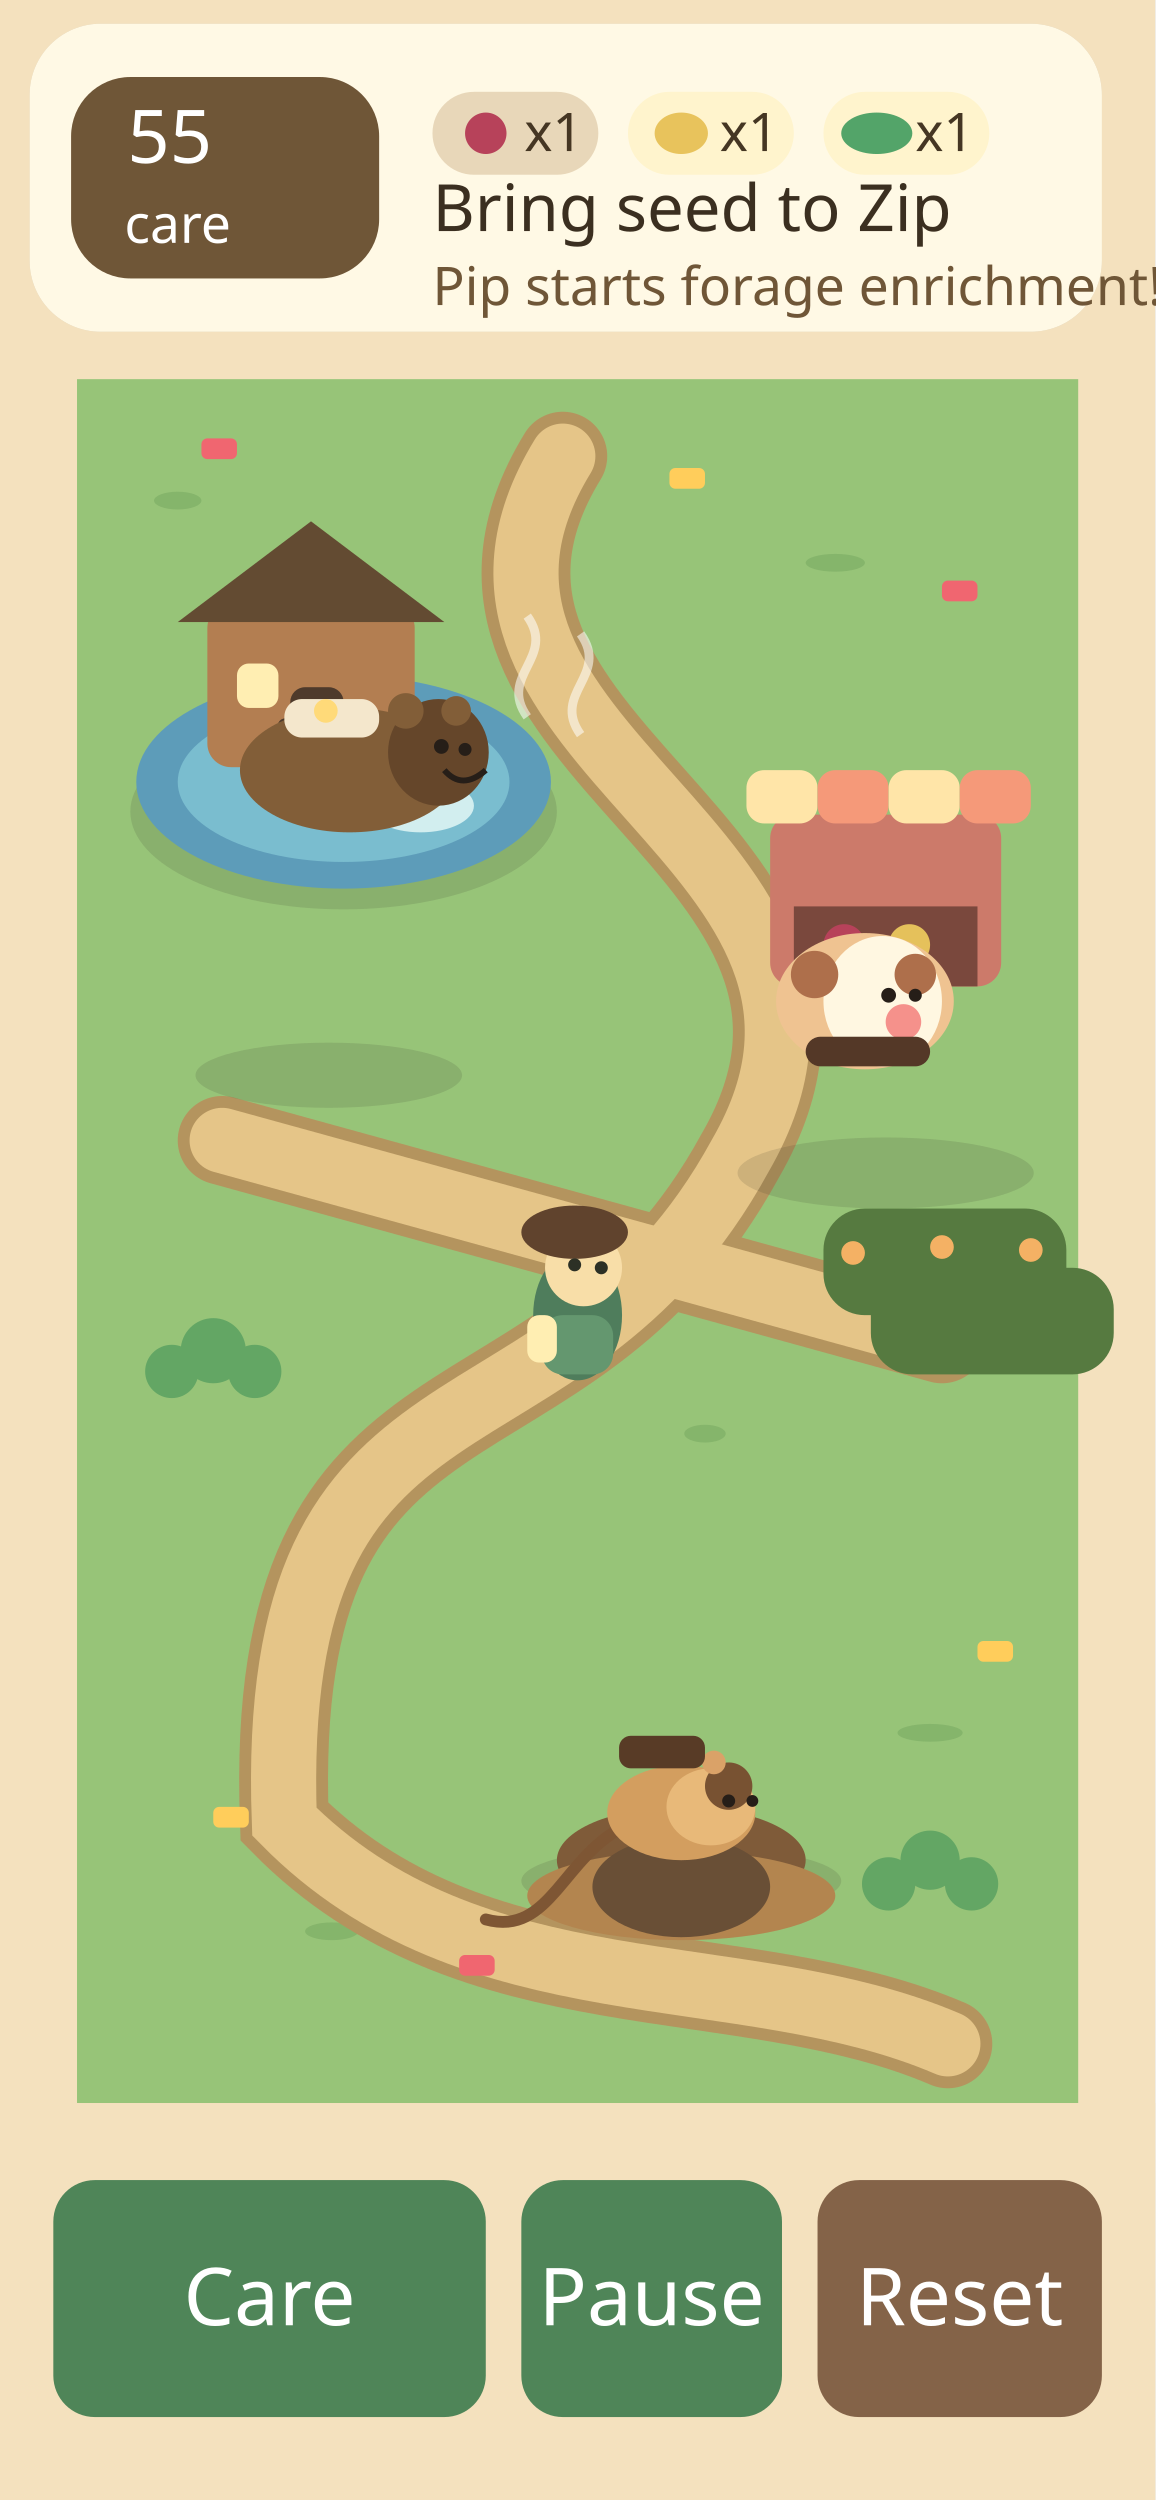
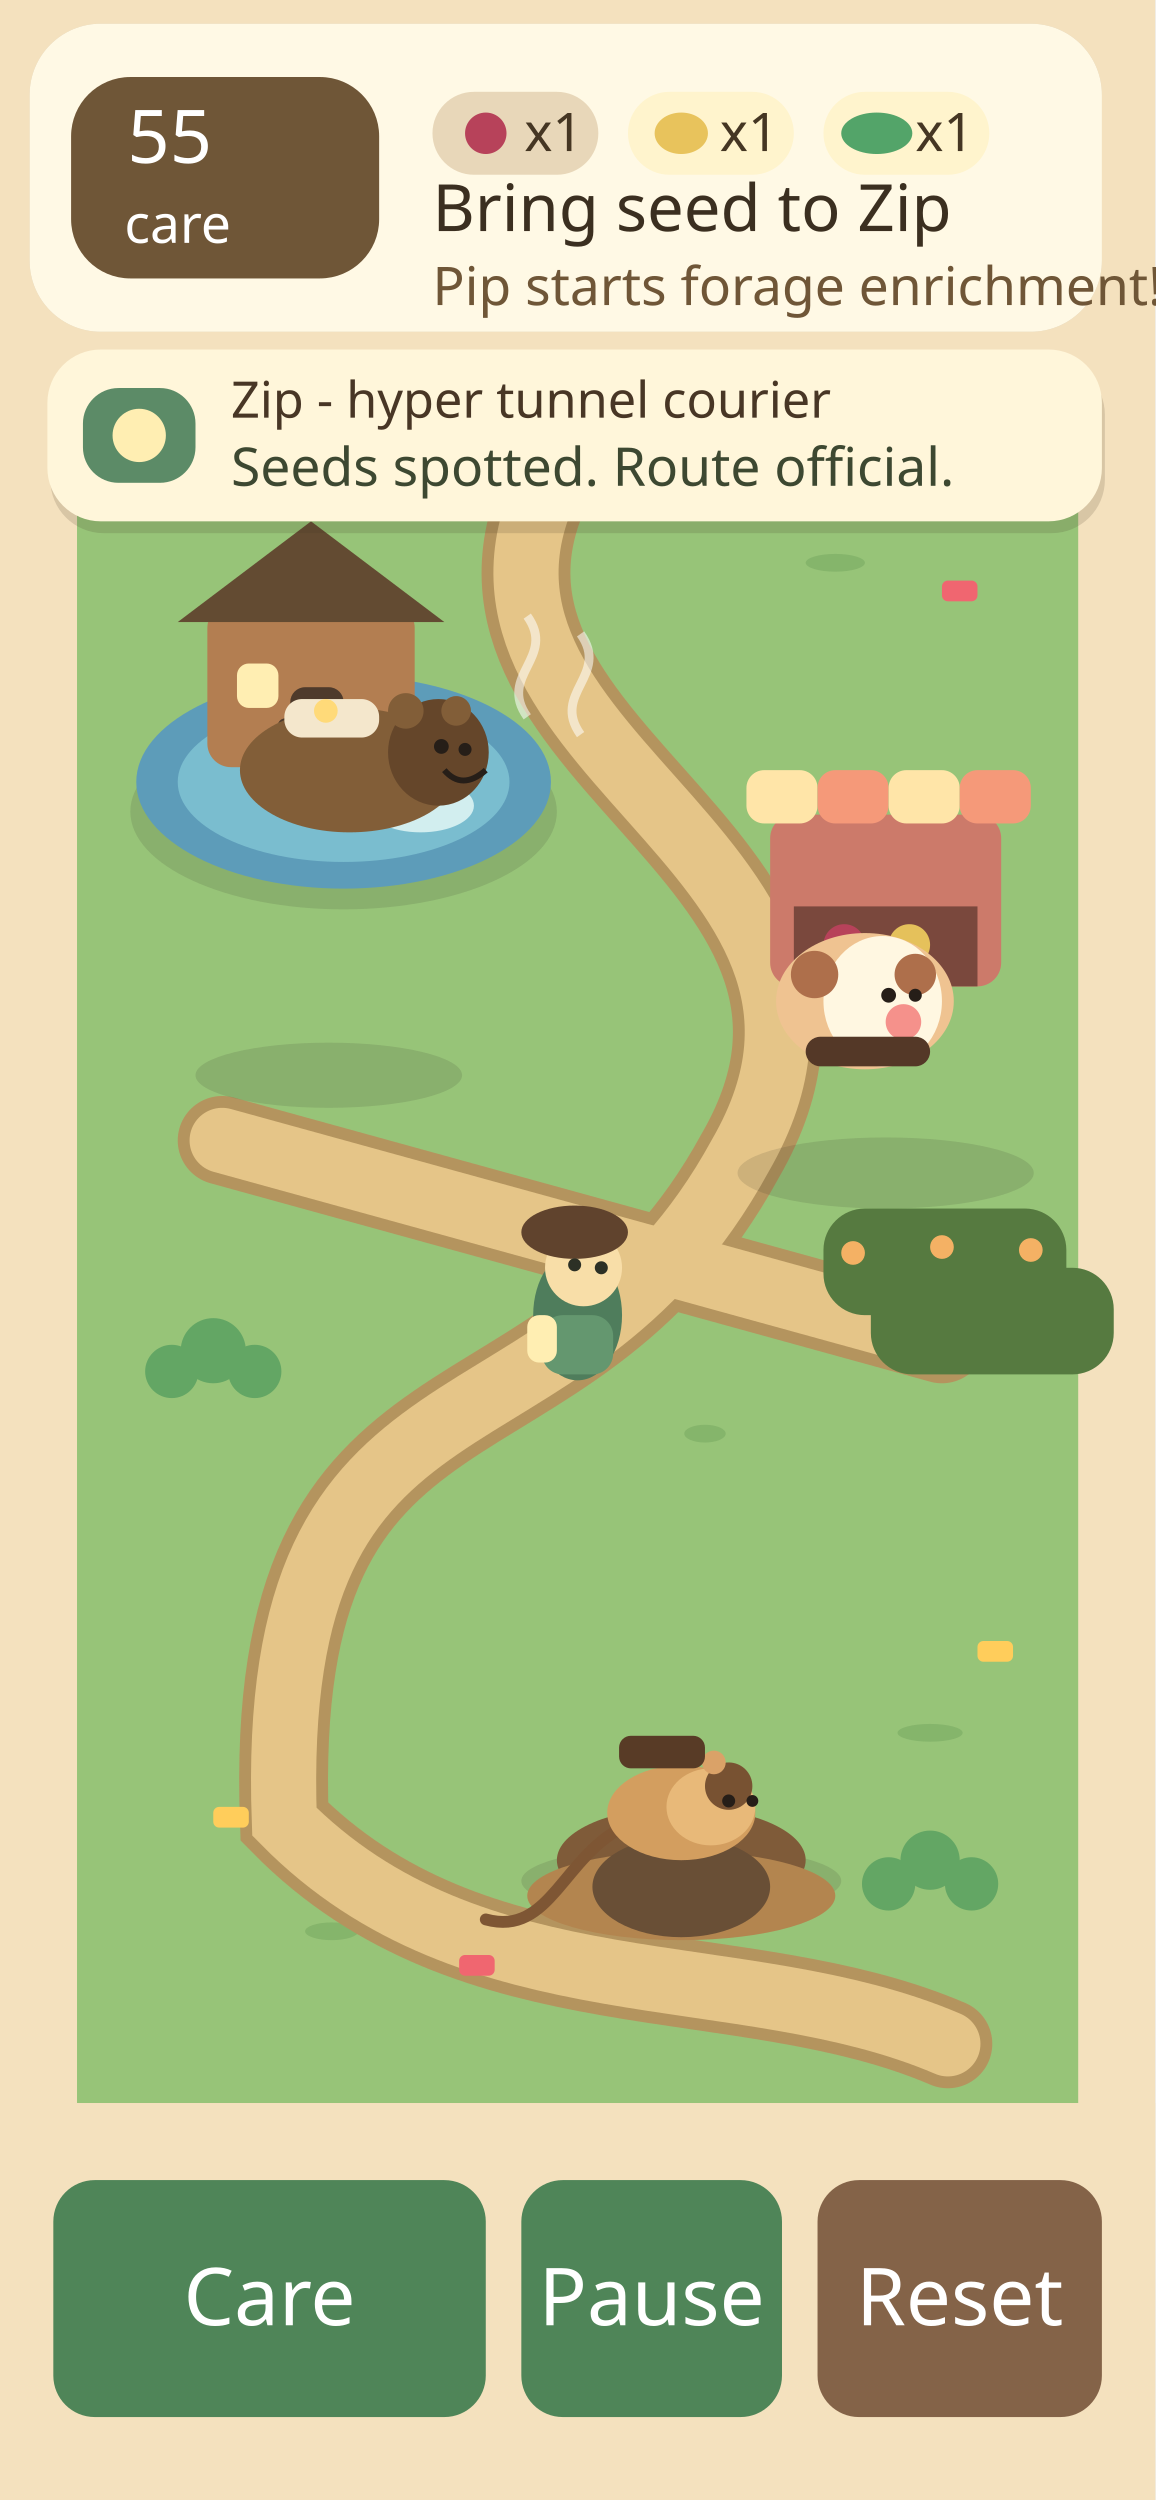
<svg xmlns="http://www.w3.org/2000/svg" width="390" height="844" viewBox="0 0 390 844" role="img" aria-labelledby="title desc">
  <rect width="390" height="844" fill="#f4e1be" />
  <rect x="10" y="8" width="362" height="104" rx="24" fill="#3d301f" opacity="0.14" />
  <rect x="10" y="8" width="362" height="104" rx="24" fill="#fff9e5" />
  <rect x="24" y="26" width="104" height="68" rx="20" fill="#6f5637" />
  <text x="43" y="55" font-family="sans-serif" font-size="25" fill="#ffffff">55</text>
  <text x="42" y="82" font-family="sans-serif" font-size="18" fill="#ffffff">care</text>
  <g font-family="sans-serif" font-size="18" fill="#453623">
    <rect x="146" y="31" width="56" height="28" rx="14" fill="#e8d7b9" />
    <circle cx="164" cy="45" r="7" fill="#b7425a" />
    <text x="177" y="51">x1</text>
    <rect x="212" y="31" width="56" height="28" rx="14" fill="#fff4cd" />
    <ellipse cx="230" cy="45" rx="9" ry="7" fill="#e8c35c" />
    <text x="243" y="51">x1</text>
    <rect x="278" y="31" width="56" height="28" rx="14" fill="#fff4cd" />
    <ellipse cx="296" cy="45" rx="12" ry="7" fill="#53a469" />
    <text x="309" y="51">x1</text>
  </g>
  <text x="146" y="78" font-family="sans-serif" font-size="22" fill="#3b2f20">Bring seed to Zip</text>
  <text x="146" y="103" font-family="sans-serif" font-size="18" fill="#6f5637">Pip starts forage enrichment!</text>
  <rect x="26" y="128" width="338" height="582" fill="#97c478" />
  <g opacity="0.34" fill="#639752">
    <ellipse cx="60" cy="169" rx="8" ry="3" />
    <ellipse cx="282" cy="190" rx="10" ry="3" />
    <ellipse cx="86" cy="380" rx="8" ry="3" />
    <ellipse cx="314" cy="585" rx="11" ry="3" />
    <ellipse cx="112" cy="652" rx="9" ry="3" />
    <ellipse cx="238" cy="484" rx="7" ry="3" />
  </g>
  <path d="M190 154 C130 252 310 286 250 390 C190 500 90 450 96 615 C160 680 250 660 320 690" fill="none" stroke="#b4945e" stroke-width="30" stroke-linecap="round" />
  <path d="M75 385 L318 452" fill="none" stroke="#b4945e" stroke-width="30" stroke-linecap="round" />
  <path d="M190 154 C130 252 310 286 250 390 C190 500 90 450 96 615 C160 680 250 660 320 690" fill="none" stroke="#e5c588" stroke-width="22" stroke-linecap="round" />
  <path d="M75 385 L318 452" fill="none" stroke="#e5c588" stroke-width="22" stroke-linecap="round" />
  <g>
    <ellipse cx="116" cy="274" rx="72" ry="33" fill="#313027" opacity="0.14" />
    <ellipse cx="116" cy="264" rx="70" ry="36" fill="#5d9cb9" />
    <ellipse cx="116" cy="264" rx="56" ry="27" fill="#7abdcf" />
    <ellipse cx="94" cy="255" rx="15" ry="8" fill="#e8faf8" opacity="0.8" />
    <ellipse cx="142" cy="272" rx="18" ry="9" fill="#e8faf8" opacity="0.8" />
    <path d="M178 242 C168 228 188 222 178 208" fill="none" stroke="#ffffff" stroke-width="3" opacity="0.55" />
    <path d="M196 248 C186 234 206 228 196 214" fill="none" stroke="#ffffff" stroke-width="3" opacity="0.55" />
  </g>
  <g>
    <ellipse cx="111" cy="363" rx="45" ry="11" fill="#313027" opacity="0.14" />
    <rect x="70" y="204" width="70" height="55" rx="8" fill="#b37e51" />
    <path d="M60 210 L105 176 L150 210 Z" fill="#634b32" />
    <rect x="98" y="232" width="18" height="27" rx="5" fill="#4e3a2b" />
    <rect x="80" y="224" width="14" height="15" rx="4" fill="#ffeeB2" />
    <text x="105" y="249" font-family="sans-serif" font-size="12" text-anchor="middle" fill="#4c3a2b">care</text>
  </g>
  <g>
    <ellipse cx="299" cy="396" rx="50" ry="12" fill="#313027" opacity="0.14" />
    <rect x="260" y="275" width="78" height="58" rx="8" fill="#cc7a6a" />
    <rect x="268" y="306" width="62" height="27" fill="#7a483d" />
    <rect x="252" y="260" width="24" height="18" rx="6" fill="#ffe5a8" />
    <rect x="276" y="260" width="24" height="18" rx="6" fill="#f59979" />
    <rect x="300" y="260" width="24" height="18" rx="6" fill="#ffe5a8" />
    <rect x="324" y="260" width="24" height="18" rx="6" fill="#f59979" />
    <circle cx="285" cy="319" r="7" fill="#b7425a" />
    <circle cx="307" cy="319" r="7" fill="#e5c15b" />
  </g>
  <g>
    <ellipse cx="230" cy="635" rx="54" ry="12" fill="#313027" opacity="0.14" />
    <ellipse cx="230" cy="628" rx="42" ry="18" fill="#7f5b39" />
    <ellipse cx="230" cy="640" rx="52" ry="15" fill="#b3854f" />
    <ellipse cx="230" cy="637" rx="30" ry="17" fill="#694f36" />
  </g>
  <g fill="#567a40">
    <rect x="278" y="408" width="82" height="36" rx="14" />
    <rect x="294" y="428" width="82" height="36" rx="14" />
  </g>
  <g fill="#f4b164">
    <circle cx="288" cy="423" r="4" />
    <circle cx="318" cy="421" r="4" />
    <circle cx="348" cy="422" r="4" />
  </g>
  <g fill="#63a664">
    <circle cx="72" cy="456" r="11" />
    <circle cx="58" cy="463" r="9" />
    <circle cx="86" cy="463" r="9" />
    <circle cx="314" cy="628" r="10" />
    <circle cx="300" cy="636" r="9" />
    <circle cx="328" cy="636" r="9" />
  </g>
  <g>
    <ellipse cx="118" cy="260" rx="37" ry="21" fill="#825e38" />
    <ellipse cx="148" cy="254" rx="17" ry="18" fill="#65462a" />
    <circle cx="137" cy="240" r="6" fill="#825e38" />
    <circle cx="154" cy="240" r="5" fill="#825e38" />
    <rect x="96" y="236" width="32" height="13" rx="6" fill="#f4e7cc" />
    <circle cx="110" cy="240" r="4" fill="#ffda79" />
    <circle cx="149" cy="252" r="2.5" fill="#261e18" />
    <circle cx="157" cy="253" r="2.2" fill="#261e18" />
    <path d="M150 260 Q156 267 164 260" fill="none" stroke="#261e18" stroke-width="2" />
  </g>
  <g>
    <ellipse cx="292" cy="338" rx="30" ry="23" fill="#efc391" />
    <ellipse cx="298" cy="338" rx="20" ry="22" fill="#fff7e1" />
    <circle cx="275" cy="329" r="8" fill="#ae6f4b" />
    <circle cx="309" cy="329" r="7" fill="#ae6f4b" />
    <circle cx="305" cy="345" r="6" fill="#f5918b" />
    <rect x="272" y="350" width="42" height="10" rx="5" fill="#543827" />
    <circle cx="300" cy="336" r="2.5" fill="#261e18" />
    <circle cx="309" cy="336" r="2.2" fill="#261e18" />
  </g>
  <g>
    <path d="M212 616 C190 626 186 654 164 648" fill="none" stroke="#7e5634" stroke-width="4" stroke-linecap="round" />
    <ellipse cx="230" cy="612" rx="25" ry="16" fill="#d39e5f" />
    <ellipse cx="240" cy="610" rx="15" ry="13" fill="#e8b979" />
    <circle cx="246" cy="603" r="8" fill="#785232" />
    <circle cx="241" cy="595" r="4" fill="#daa268" />
    <rect x="209" y="586" width="29" height="11" rx="4" fill="#583b26" />
    <circle cx="246" cy="608" r="2.2" fill="#261e18" />
    <circle cx="254" cy="608" r="2" fill="#261e18" />
  </g>
  <g>
    <ellipse cx="195" cy="444" rx="15" ry="22" fill="#4f7d5c" />
    <rect x="183" y="444" width="24" height="20" rx="7" fill="#64976f" />
    <circle cx="197" cy="428" r="13" fill="#f8dea8" />
    <ellipse cx="194" cy="416" rx="18" ry="9" fill="#60432d" />
    <circle cx="194" cy="427" r="2.2" fill="#2c3025" />
    <circle cx="203" cy="428" r="2.2" fill="#2c3025" />
    <rect x="178" y="444" width="10" height="16" rx="4" fill="#ffeeB2" />
  </g>
  <g fill="#f06670">
    <rect x="68" y="148" width="12" height="7" rx="2" />
    <rect x="318" y="196" width="12" height="7" rx="2" />
    <rect x="155" y="660" width="12" height="7" rx="2" />
  </g>
  <g fill="#ffcd5b">
    <rect x="226" y="158" width="12" height="7" rx="2" />
    <rect x="72" y="610" width="12" height="7" rx="2" />
    <rect x="330" y="554" width="12" height="7" rx="2" />
  </g>
+   <rect x="17" y="122" width="356" height="58" rx="18" fill="#3d301f" opacity="0.16" />
+   <rect x="16" y="118" width="356" height="58" rx="18" fill="#fff6da" />
+   <rect x="28" y="131" width="38" height="32" rx="12" fill="#5c8b67" />
+   <circle cx="47" cy="147" r="9" fill="#ffeeB2" />
+   <text x="78" y="141" font-family="sans-serif" font-size="17" fill="#483625">Zip - hyper tunnel courier</text>
+   <text x="78" y="164" font-family="sans-serif" font-size="18" fill="#3d4831">Seeds spotted. Route official.</text>
  <rect y="710" width="390" height="134" fill="#f4e1be" />
  <g font-family="sans-serif" font-size="27" text-anchor="middle" fill="#ffffff">
    <rect x="18" y="736" width="146" height="80" rx="14" fill="#4f8558" />
    <rect x="176" y="736" width="88" height="80" rx="14" fill="#4f8558" />
    <rect x="276" y="736" width="96" height="80" rx="14" fill="#846348" />
    <text x="91" y="785">Care</text>
    <text x="220" y="785">Pause</text>
    <text x="324" y="785">Reset</text>
  </g>
</svg>
